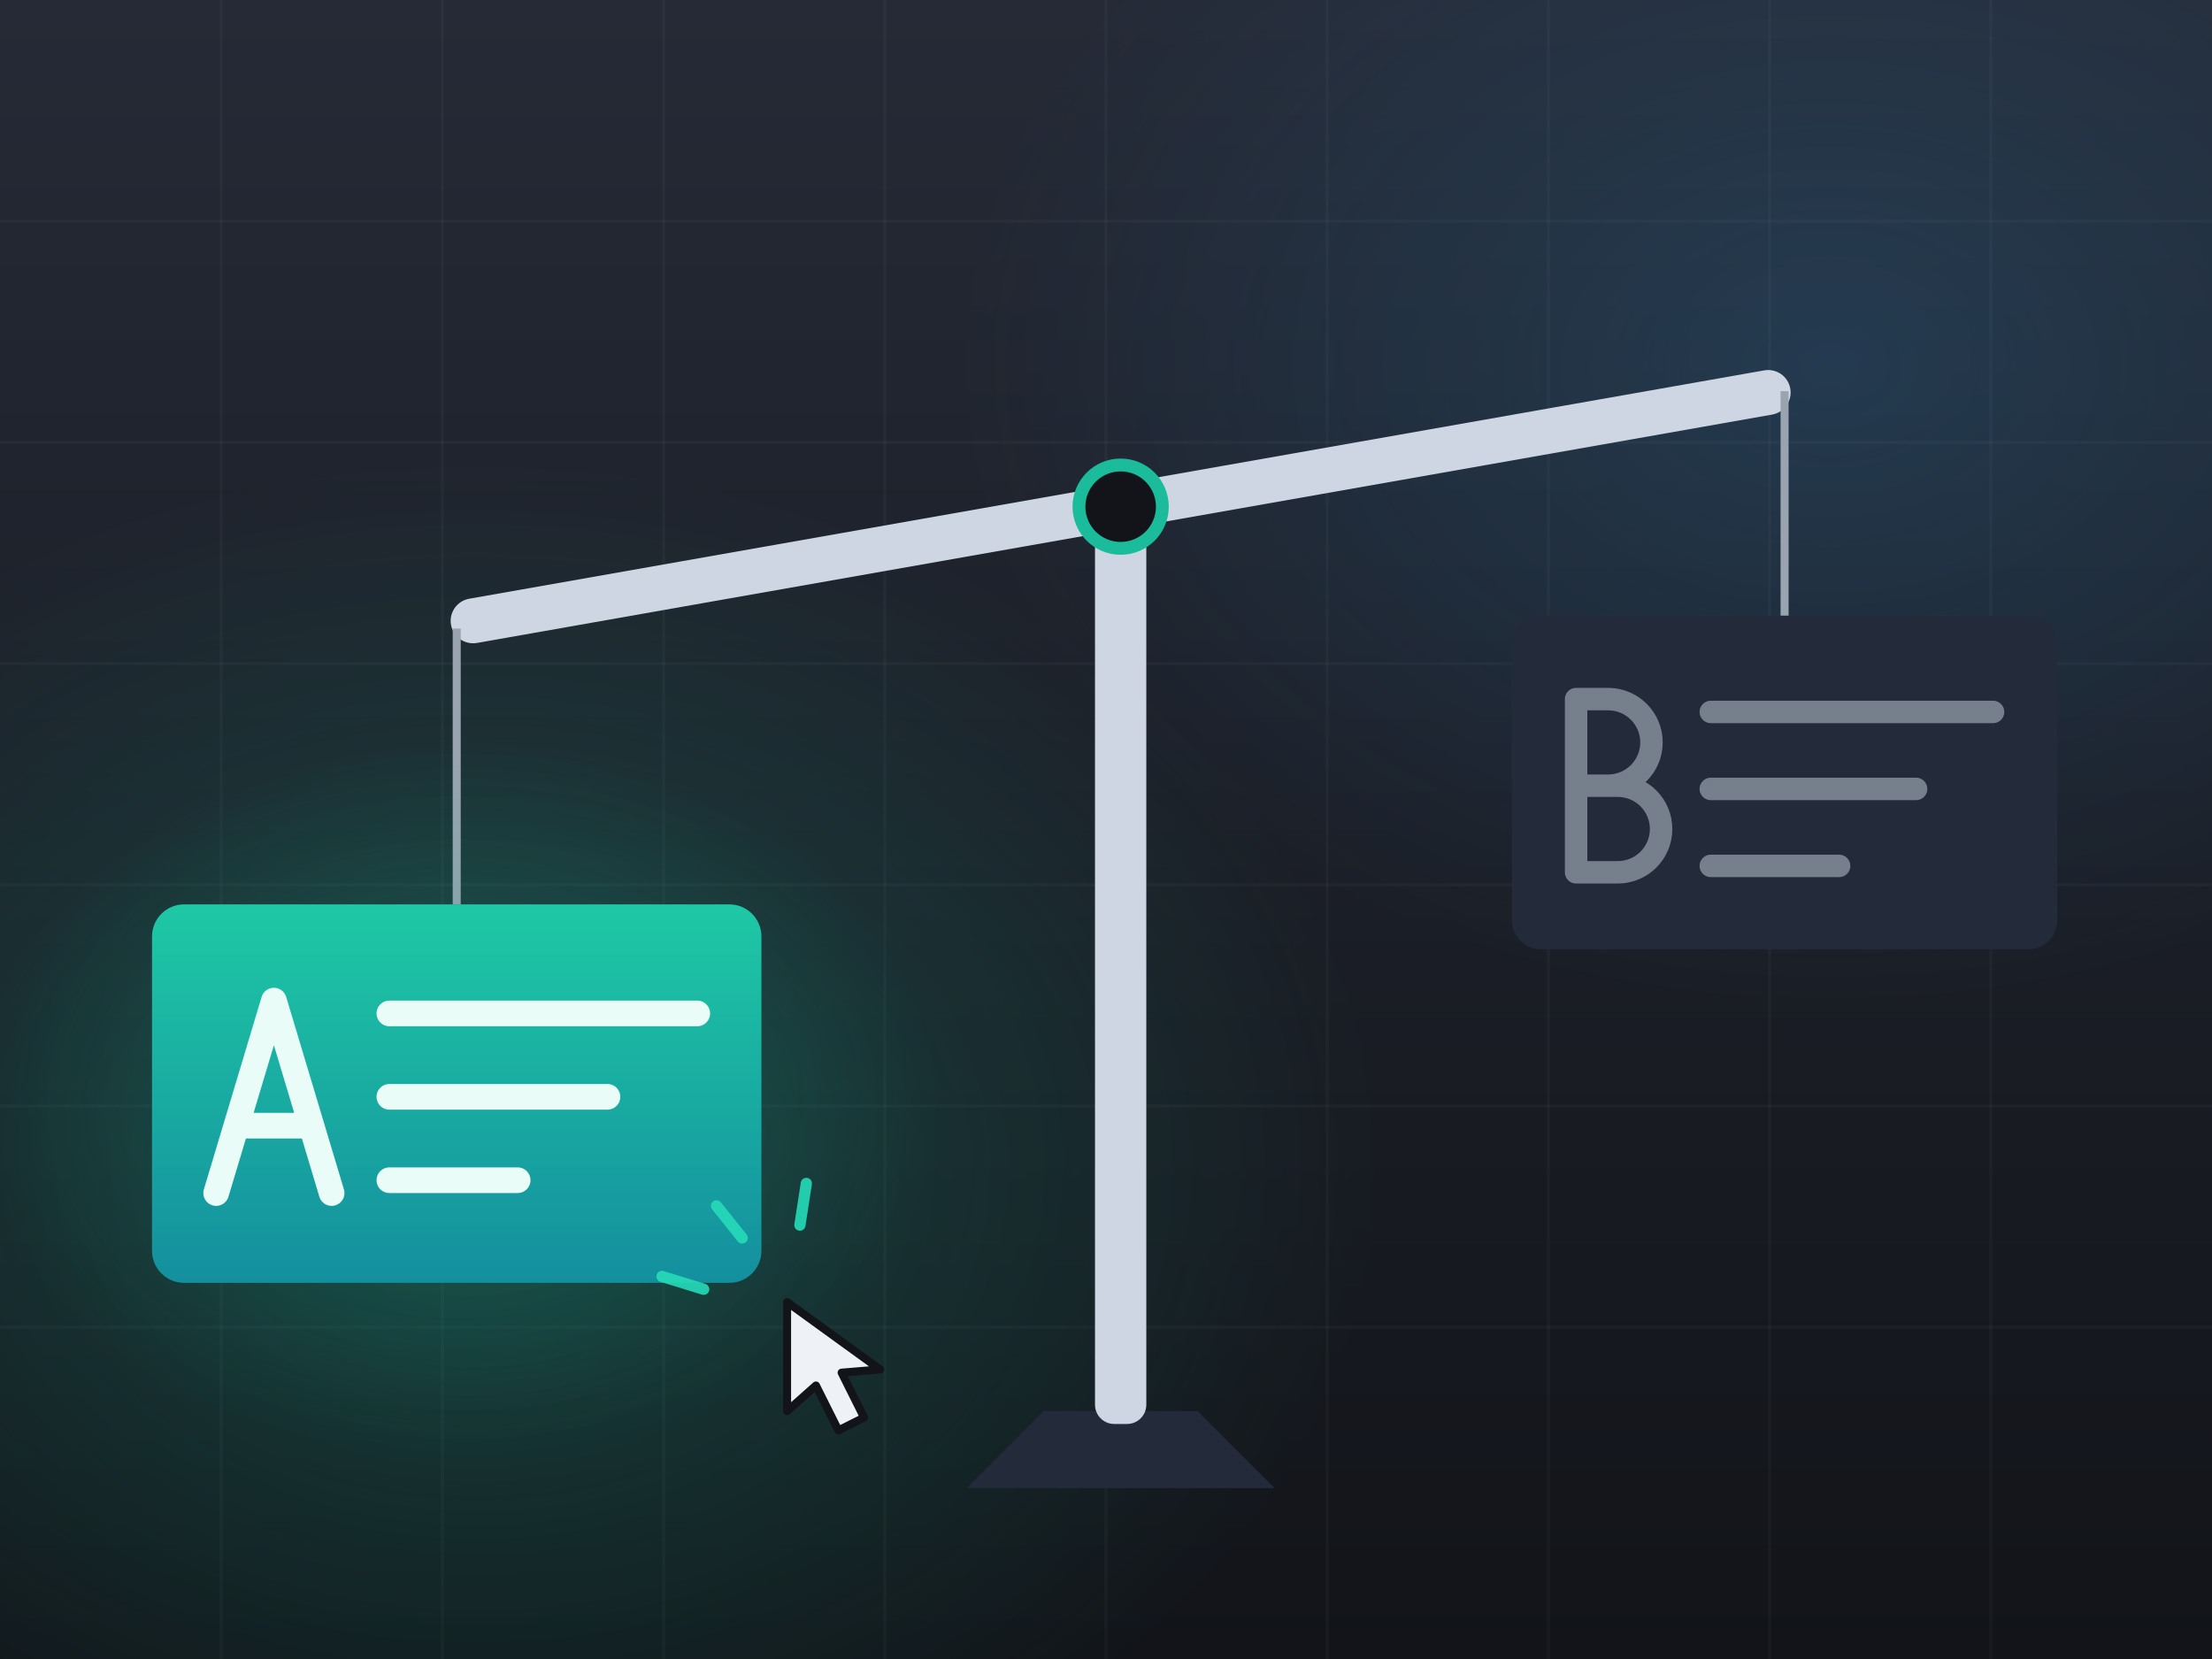
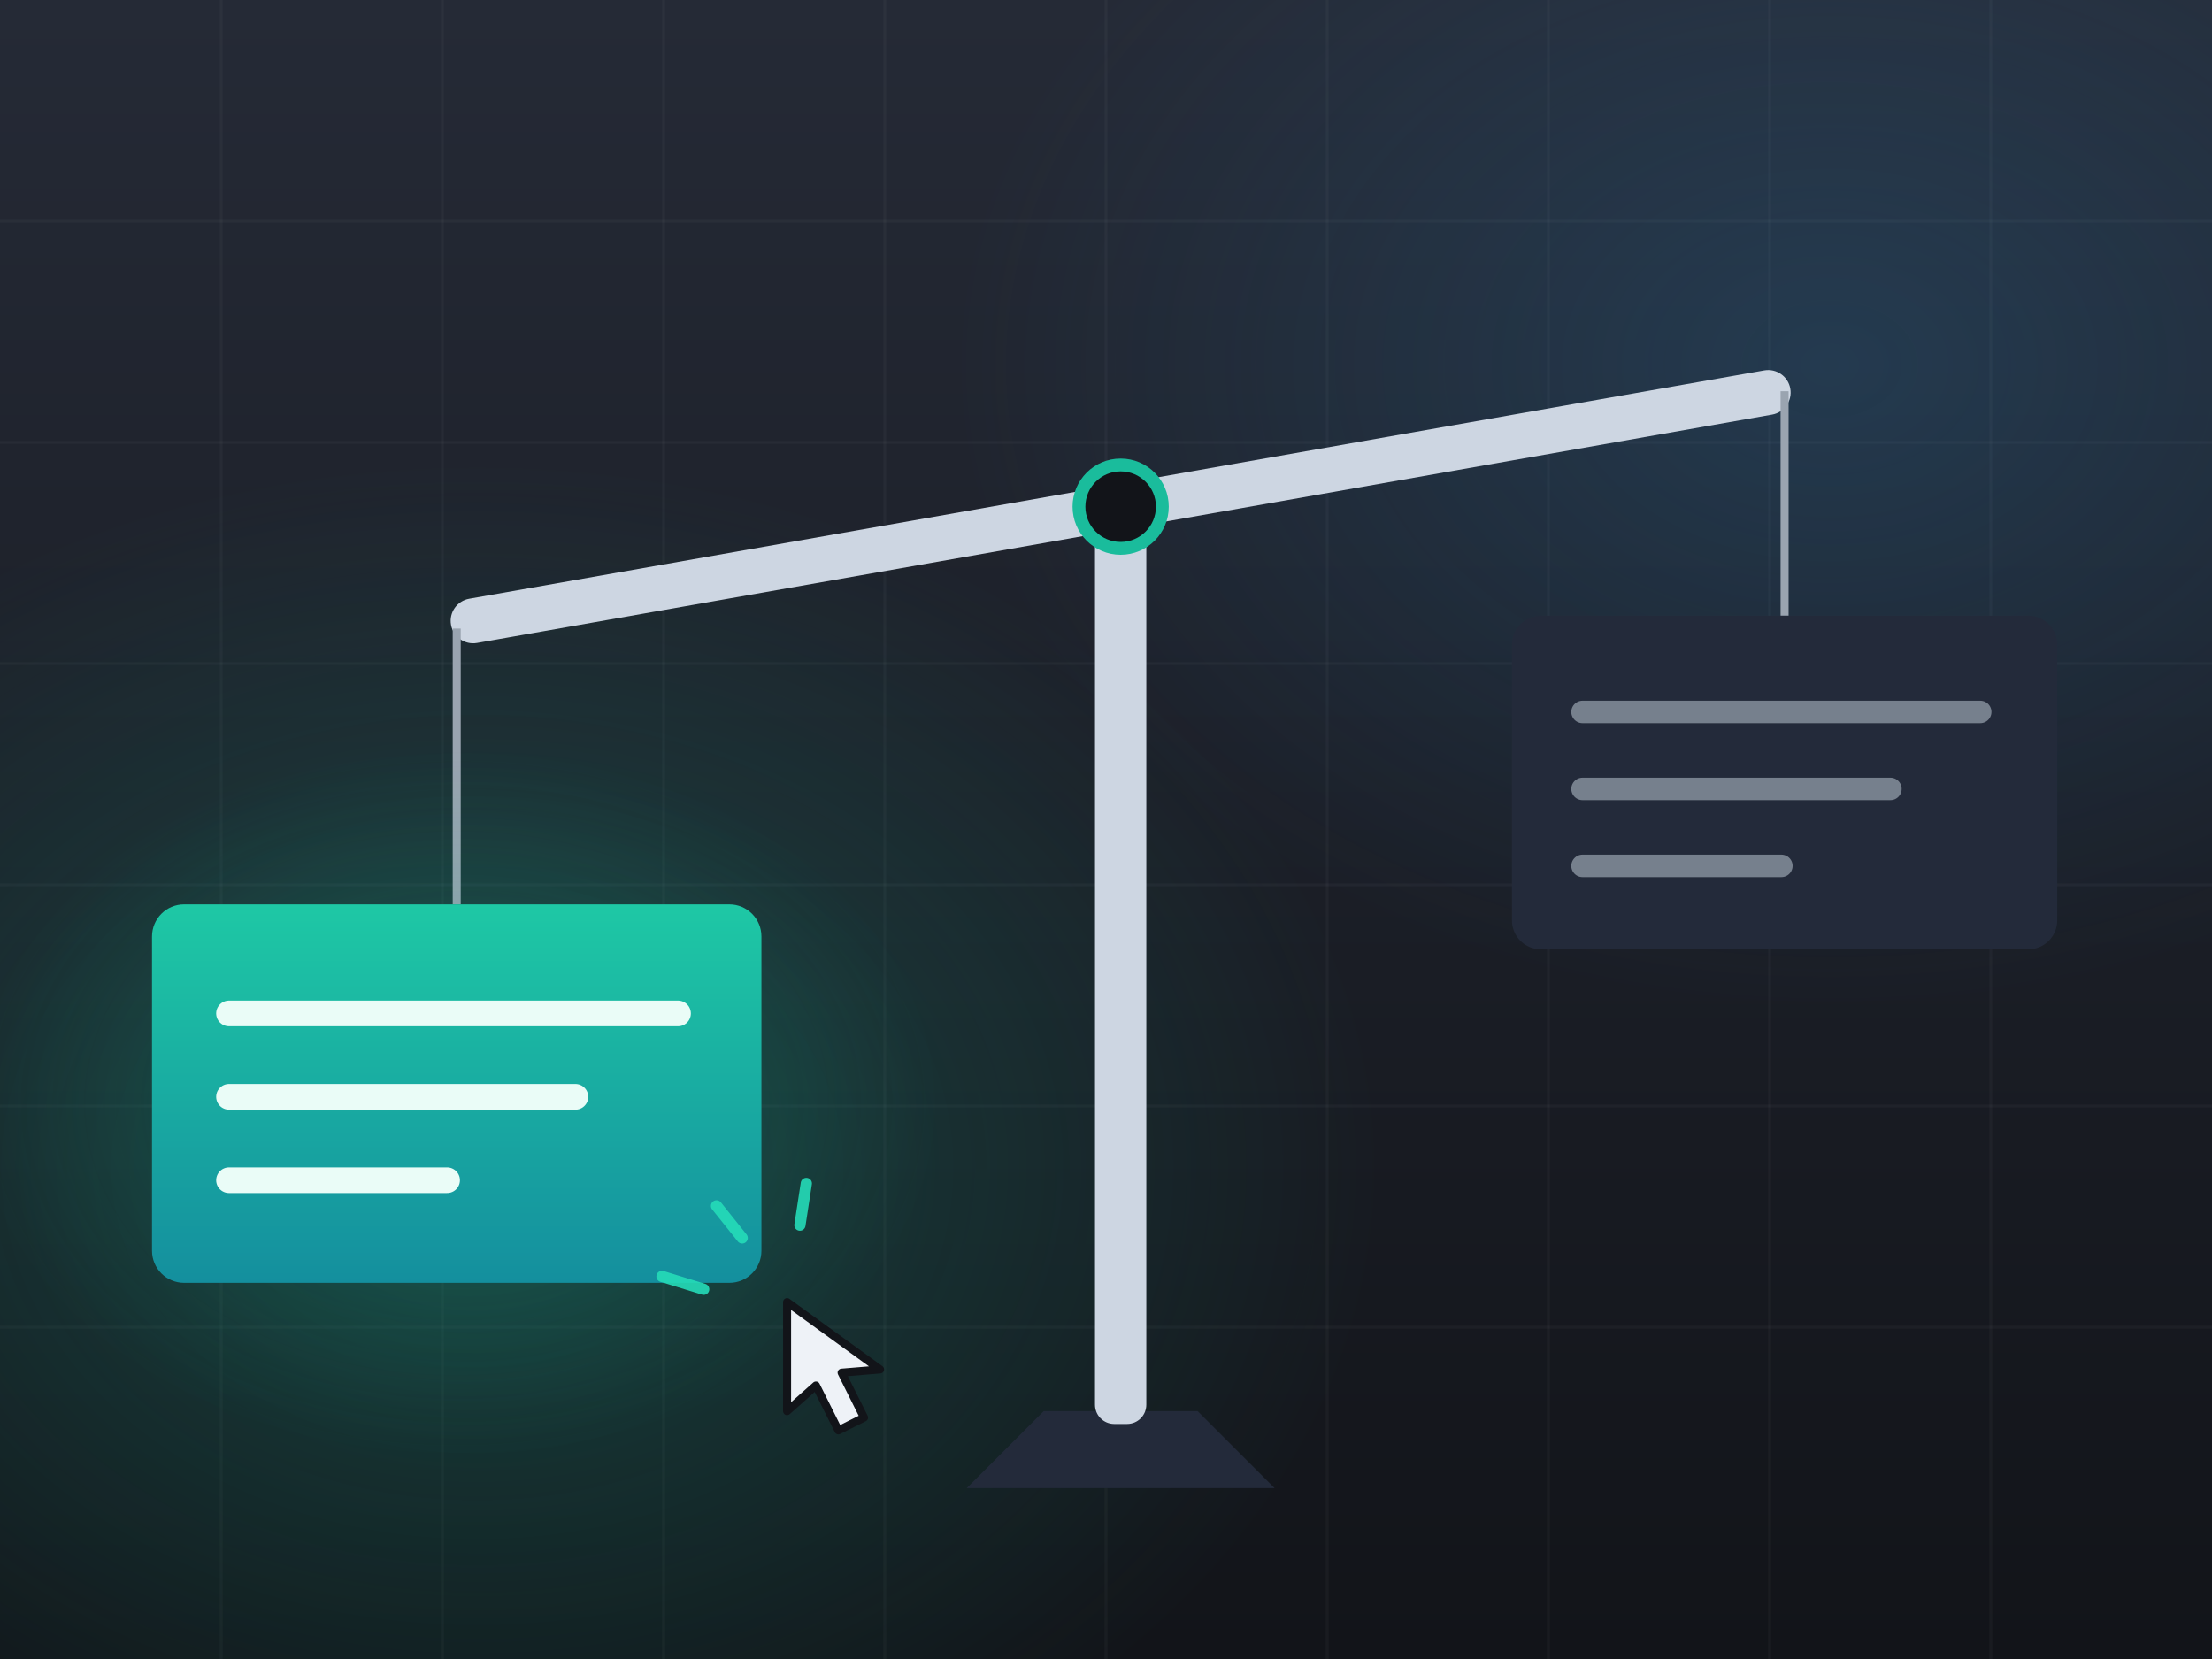
<svg xmlns="http://www.w3.org/2000/svg" viewBox="0 0 800 600" width="800" height="600" role="img" aria-label="A/B testing two headlines on a balance">
  <defs>
    <linearGradient id="bg" x1="0" y1="0" x2="0" y2="1">
      <stop offset="0" stop-color="#252a36" />
      <stop offset="1" stop-color="#121419" />
    </linearGradient>
    <linearGradient id="card" x1="0" y1="0" x2="0" y2="1">
      <stop offset="0" stop-color="#1ec8a5" />
      <stop offset="1" stop-color="#148f9e" />
    </linearGradient>
    <radialGradient id="glowT" cx="0.5" cy="0.5" r="0.5">
      <stop offset="0" stop-color="#17A589" stop-opacity="0.30" />
      <stop offset="1" stop-color="#17A589" stop-opacity="0" />
    </radialGradient>
    <radialGradient id="glowB" cx="0.5" cy="0.5" r="0.5">
      <stop offset="0" stop-color="#2E86C1" stop-opacity="0.22" />
      <stop offset="1" stop-color="#2E86C1" stop-opacity="0" />
    </radialGradient>
  </defs>
  <rect width="800" height="600" fill="url(#bg)" />
  <g stroke="#eef2f7" stroke-opacity="0.035" stroke-width="1">
    <path d="M0 80H800M0 160H800M0 240H800M0 320H800M0 400H800M0 480H800" />
    <path d="M80 0V600M160 0V600M240 0V600M320 0V600M400 0V600M480 0V600M560 0V600M640 0V600M720 0V600" />
  </g>
  <g transform="translate(-58.7 -65) scale(1.16)">
    <ellipse cx="200" cy="420" rx="280" ry="220" fill="url(#glowT)" />
    <ellipse cx="620" cy="170" rx="270" ry="200" fill="url(#glowB)" />
    <g>
      <polygon points="352,520 448,520 424,496 376,496" fill="#232a3a" />
      <rect x="392" y="216" width="16" height="284" rx="6" fill="#cdd6e2" />
      <g transform="rotate(-10 400 214)">
        <rect x="188" y="207" width="424" height="14" rx="7" fill="#cdd6e2" />
      </g>
      <circle cx="400" cy="214" r="13" fill="#121419" stroke="#1ABC9C" stroke-width="4" />
    </g>
    <line x1="193" y1="252" x2="193" y2="338" stroke="#9aa4b0" stroke-width="2.5" />
    <line x1="607" y1="178" x2="607" y2="248" stroke="#9aa4b0" stroke-width="2.5" />
    <g>
      <rect x="522" y="248" width="170" height="104" rx="9" fill="#232a3a" />
-       <g stroke="#9aa4b0" stroke-width="7" stroke-linecap="round" stroke-linejoin="round" opacity="0.7">
-         <path d="M542 274 L542 328 M542 274 H552 A13.5 13.5 0 0 1 552 301 H542 M552 301 H555 A13.5 13.5 0 0 1 555 328 H542" fill="none" />
-         <line x1="584" y1="278" x2="672" y2="278" />
-         <line x1="584" y1="302" x2="648" y2="302" />
-         <line x1="584" y1="326" x2="624" y2="326" />
+       <g stroke="#9aa4b0" stroke-width="7" stroke-linecap="round" opacity="0.7">
+         <line x1="544" y1="278" x2="668" y2="278" />
+         <line x1="544" y1="302" x2="640" y2="302" />
+         <line x1="544" y1="326" x2="606" y2="326" />
      </g>
    </g>
    <g>
      <ellipse cx="193" cy="400" rx="150" ry="110" fill="url(#glowT)" />
      <rect x="98" y="338" width="190" height="118" rx="10" fill="url(#card)" />
-       <g stroke="#eafcf7" stroke-width="8" stroke-linecap="round" stroke-linejoin="round">
-         <path d="M118 428 L136 368 L154 428 M124.5 407 L147.5 407" fill="none" />
-         <line x1="172" y1="372" x2="268" y2="372" />
-         <line x1="172" y1="398" x2="240" y2="398" />
-         <line x1="172" y1="424" x2="212" y2="424" />
+       <g stroke="#eafcf7" stroke-width="8" stroke-linecap="round">
+         <line x1="122" y1="372" x2="262" y2="372" />
+         <line x1="122" y1="398" x2="230" y2="398" />
+         <line x1="122" y1="424" x2="190" y2="424" />
      </g>
    </g>
    <g transform="translate(296,462)">
      <g stroke="#25dcb8" stroke-width="3.5" stroke-linecap="round" opacity="0.9">
        <line x1="-14" y1="-20" x2="-22" y2="-30" />
        <line x1="4" y1="-24" x2="6" y2="-37" />
        <line x1="-26" y1="-4" x2="-39" y2="-8" />
      </g>
      <polygon points="0,0 0,34 9,26 16,40 24,36 17,22 29,21" fill="#eef2f7" stroke="#121419" stroke-width="2.5" stroke-linejoin="round" />
    </g>
  </g>
</svg>
